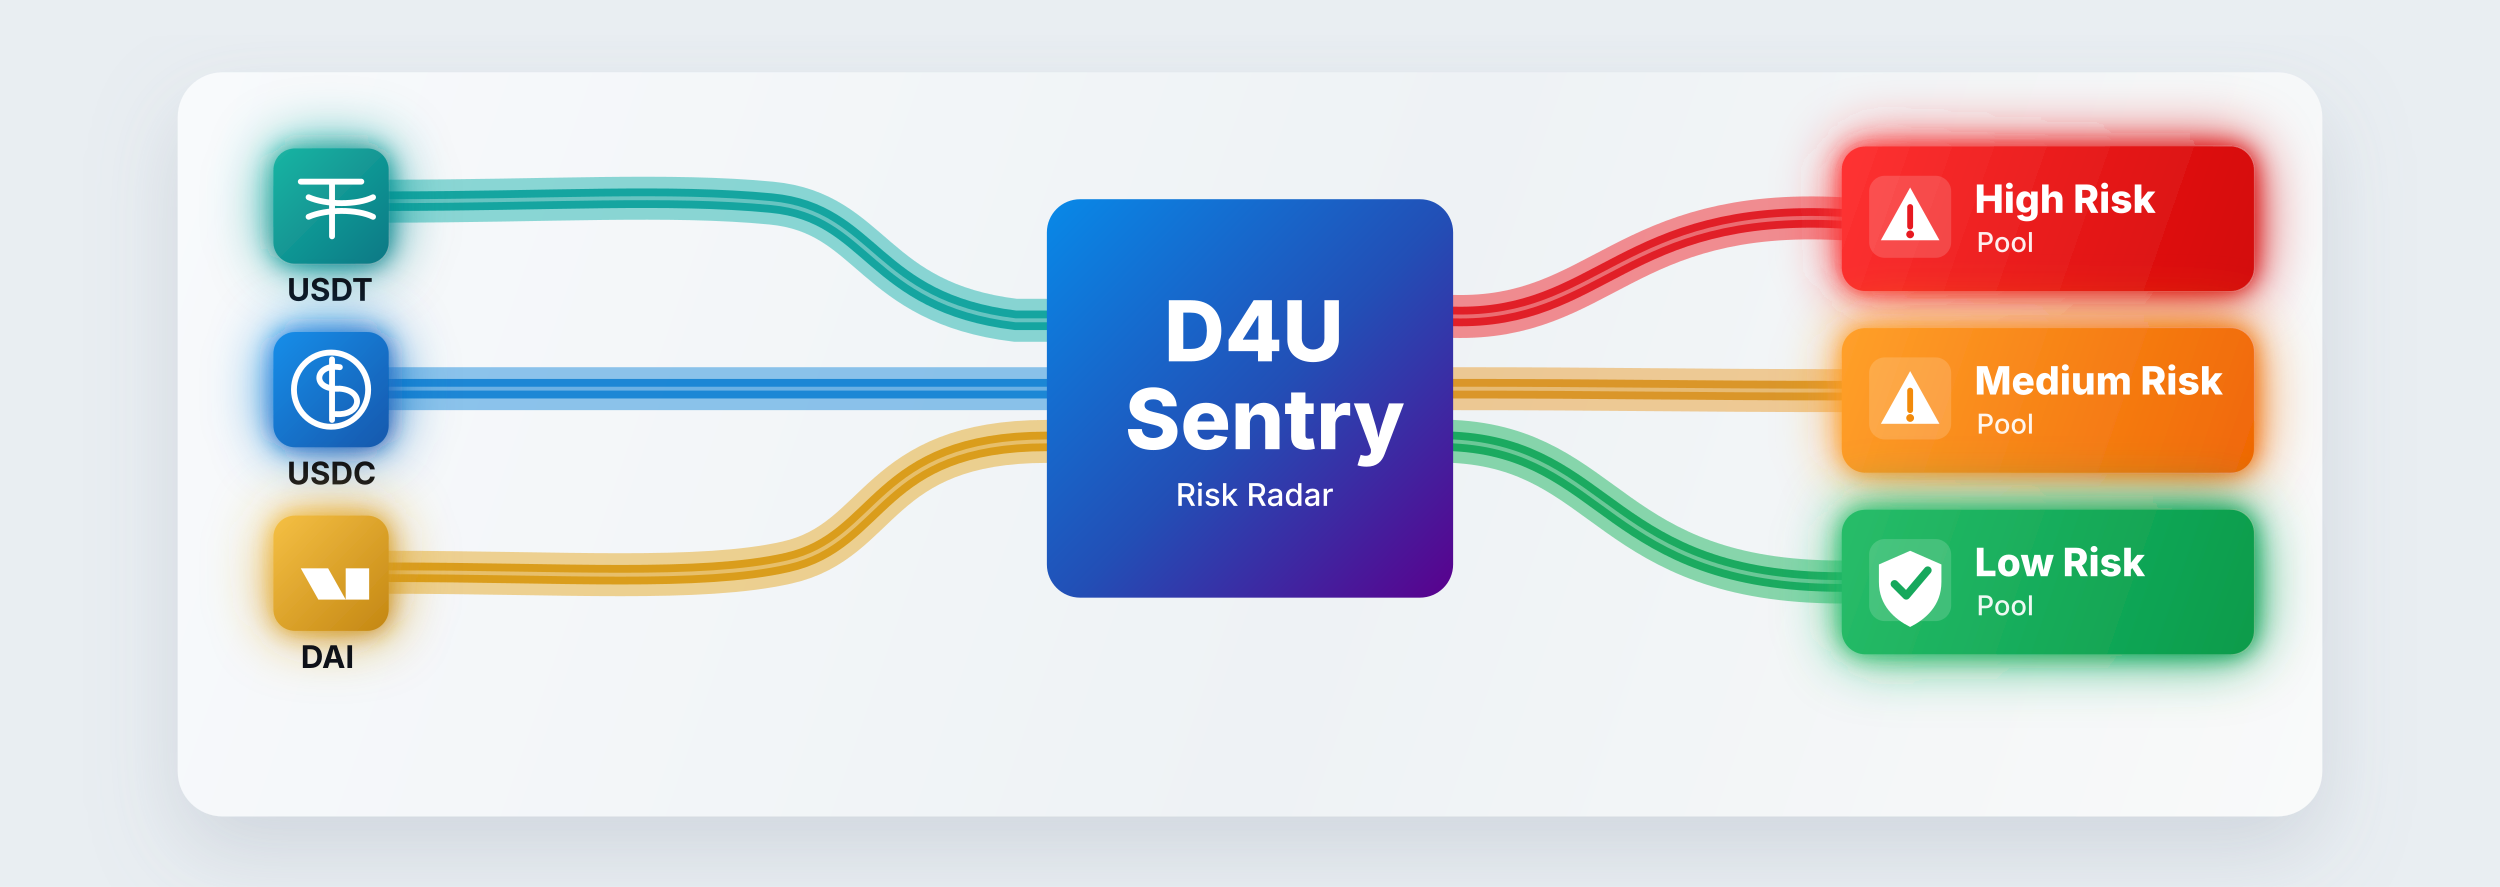
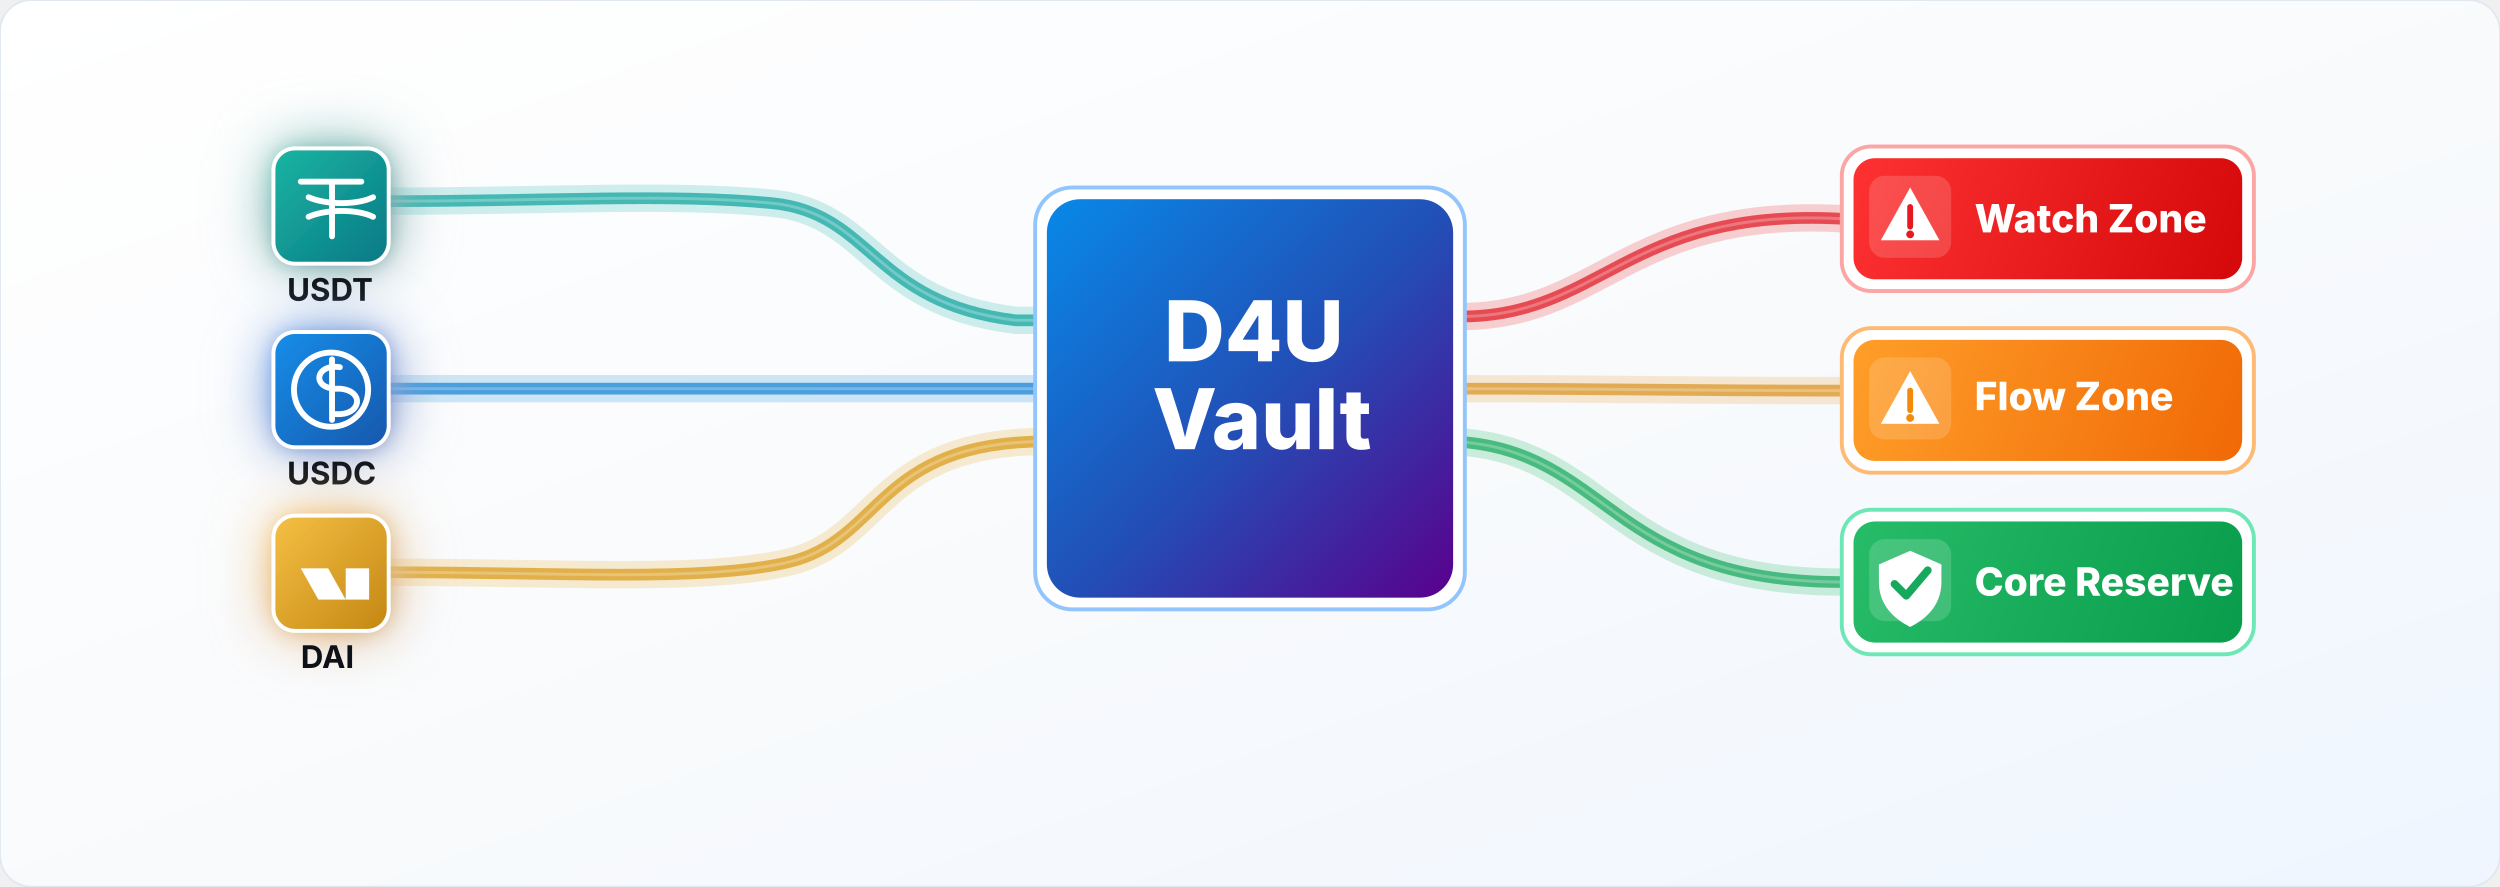
<svg xmlns="http://www.w3.org/2000/svg" width="1280" height="454" viewBox="0 0 1280 454" fill="none">
  <defs>
    <filter id="cardShadow" x="-20%" y="-30%" width="140%" height="160%">
-       <feDropShadow dx="0" dy="18" stdDeviation="22" flood-color="#8C96A8" flood-opacity=".28" />
+       <feDropShadow dx="0" dy="10" stdDeviation="14" flood-color="#64748B" flood-opacity=".12" />
    </filter>
    <filter id="blueGlow" x="-80%" y="-80%" width="260%" height="260%">
      <feGaussianBlur stdDeviation="6" result="b1" />
      <feGaussianBlur stdDeviation="14" result="b2" />
      <feMerge>
        <feMergeNode in="b2" />
        <feMergeNode in="b1" />
        <feMergeNode in="SourceGraphic" />
      </feMerge>
    </filter>
    <filter id="greenGlow" x="-80%" y="-80%" width="260%" height="260%">
      <feGaussianBlur stdDeviation="6" result="b1" />
      <feGaussianBlur stdDeviation="14" result="b2" />
      <feMerge>
        <feMergeNode in="b2" />
        <feMergeNode in="b1" />
        <feMergeNode in="SourceGraphic" />
      </feMerge>
    </filter>
    <filter id="redGlow" x="-80%" y="-80%" width="260%" height="260%">
      <feGaussianBlur stdDeviation="6" result="b1" />
      <feGaussianBlur stdDeviation="14" result="b2" />
      <feMerge>
        <feMergeNode in="b2" />
        <feMergeNode in="b1" />
        <feMergeNode in="SourceGraphic" />
      </feMerge>
    </filter>
    <filter id="goldGlow" x="-80%" y="-80%" width="260%" height="260%">
      <feGaussianBlur stdDeviation="6" result="b1" />
      <feGaussianBlur stdDeviation="14" result="b2" />
      <feMerge>
        <feMergeNode in="b2" />
        <feMergeNode in="b1" />
        <feMergeNode in="SourceGraphic" />
      </feMerge>
    </filter>
+     <linearGradient id="bgVignette" x1="0" y1="0" x2="1" y2="1">
+       <stop offset="0" stop-color="#FFFFFF" />
+       <stop offset=".55" stop-color="#F8FAFC" />
+       <stop offset="1" stop-color="#EFF6FF" />
+     </linearGradient>
    <linearGradient id="panelBg" x1="92" y1="38" x2="1189" y2="417" gradientUnits="userSpaceOnUse">
-       <stop stop-color="#F8FAFC" />
-       <stop offset=".55" stop-color="#EEF2F5" />
-       <stop offset="1" stop-color="#F9FAFA" />
+       <stop stop-color="#FFFFFF" />
+       <stop offset=".55" stop-color="#F8FAFC" />
+       <stop offset="1" stop-color="#EFF6FF" />
    </linearGradient>
    <linearGradient id="centerGrad" x1="536" y1="102" x2="744" y2="306" gradientUnits="userSpaceOnUse">
      <stop stop-color="#0889E8" />
      <stop offset=".52" stop-color="#224FB6" />
      <stop offset="1" stop-color="#5A008D" />
    </linearGradient>
    <linearGradient id="tokenTeal" x1="140" y1="76" x2="199" y2="135" gradientUnits="userSpaceOnUse">
      <stop stop-color="#1BB5A3" />
      <stop offset="1" stop-color="#087885" />
    </linearGradient>
    <linearGradient id="tokenBlue" x1="140" y1="170" x2="199" y2="228" gradientUnits="userSpaceOnUse">
      <stop stop-color="#188EE9" />
      <stop offset="1" stop-color="#1358AD" />
    </linearGradient>
    <linearGradient id="tokenGold" x1="140" y1="264" x2="199" y2="322" gradientUnits="userSpaceOnUse">
      <stop stop-color="#F5C044" />
      <stop offset="1" stop-color="#C48713" />
    </linearGradient>
    <linearGradient id="redCard" x1="943" y1="75" x2="1154" y2="149" gradientUnits="userSpaceOnUse">
      <stop stop-color="#FF3333" />
      <stop offset="1" stop-color="#D30707" />
    </linearGradient>
    <linearGradient id="orangeCard" x1="943" y1="169" x2="1154" y2="242" gradientUnits="userSpaceOnUse">
      <stop stop-color="#FFA02A" />
      <stop offset="1" stop-color="#F06705" />
    </linearGradient>
    <linearGradient id="greenCard" x1="943" y1="262" x2="1154" y2="335" gradientUnits="userSpaceOnUse">
      <stop stop-color="#28BD69" />
      <stop offset="1" stop-color="#079B4B" />
    </linearGradient>
    <radialGradient id="whiteSpark" cx="50%" cy="50%" r="50%">
      <stop offset="0" stop-color="#fff" />
      <stop offset=".5" stop-color="#fff" stop-opacity=".9" />
      <stop offset="1" stop-color="#fff" stop-opacity="0" />
    </radialGradient>
+     <symbol id="logo-usdt" viewBox="0 0 32 32">
+       <circle cx="16" cy="16" r="16" fill="#26A17B" />
+       <path fill="#fff" d="M17.922 17.383v-.002c-.11.008-.677.042-1.942.042-1.01 0-1.721-.03-1.971-.042v.003c-3.888-.171-6.79-.848-6.79-1.658 0-.809 2.902-1.486 6.79-1.66v2.644c.254.018 1.006.054 1.984.054 1.012 0 1.768-.038 1.984-.054v-2.643c3.888.173 6.789.85 6.789 1.658 0 .81-2.902 1.485-6.789 1.657m0-3.677v-2.366a59.14 59.14 0 0 0-1.984-.054c-1.012 0-1.768.037-1.984.054v2.365c-3.179.145-5.579 1.006-5.579 1.916 0 .909 2.4 1.771 5.579 1.916v3.876a59.15 59.15 0 0 0 1.984.054c1.012 0 1.768-.037 1.984-.054v-3.876c3.179-.145 5.579-1.006 5.579-1.916 0-.91-2.401-1.771-5.579-1.916" />
+     </symbol>
+     <symbol id="logo-usdc" viewBox="0 0 32 32">
+       <circle cx="16" cy="16" r="16" fill="#2775CA" />
+       <path fill="#fff" d="M20.8 18.5c0-2.3-1.4-3.1-4.1-3.4-2-.2-2.4-.8-2.4-1.5 0-.8.7-1.3 1.9-1.3 1.1 0 1.7.5 2 1.2h1.8c-.2-1.8-1.6-2.9-3.6-3V9h-1.6v1.2c-1.8.3-3.2 1.5-3.2 3.3 0 2.2 1.4 3 4 3.2 2 .3 2.5.8 2.5 1.6 0 .9-.8 1.4-2 1.4-1.6 0-2.3-.7-2.6-1.5h-1.8c.3 1.9 1.7 3 4 3.1V23h1.6v-1.2c2-.3 3.4-1.5 3.4-3.3z" />
+     </symbol>
+     <symbol id="logo-dai" viewBox="0 0 32 32">
+       <circle cx="16" cy="16" r="16" fill="#F5AC37" />
+       <path fill="#fff" d="M11.2 8.2h4.4c4.7 0 7.8 2.9 7.8 7.6s-3.1 7.6-7.8 7.6h-4.4V8.2zm4 12.1c2.9 0 4.7-1.7 4.7-4.5s-1.8-4.5-4.7-4.5h-1.9v9h1.9z" />
+       <rect fill="#fff" x="20.1" y="10.2" width="2.3" height="11.6" rx=".4" />
+       <rect fill="#fff" x="23.6" y="10.2" width="2.3" height="11.6" rx=".4" />
+     </symbol>
    <path id="tealPath" d="M199 103 C280 103 343 99 395 104 C447 109 446 155 520 164 L536 164" />
    <path id="bluePath" d="M199 199 C315 199 424 199 536 199" />
    <path id="goldPath" d="M199 293 C288 293 359 298 403 288 C452 277 448 226 536 226" />
    <path id="redPath" d="M744 162 C820 164 831 106 943 112" />
    <path id="orangePath" d="M744 199 C825 199 865 200 943 200" />
    <path id="greenPath" d="M744 226 C824 230 823 298 943 298" />
    <style>
      .tokenText { fill:#0E1118; font:700 16px Inter, Arial, sans-serif; }
      .legend { fill:#101318; font:500 16px Inter, Arial, sans-serif; }
      .riskTitle { fill:#fff; font:800 20px Inter, Arial, sans-serif; }
      .riskSub { fill:#fff; font:500 14px Inter, Arial, sans-serif; opacity:.92; }
      .centerBig { fill:#fff; font:800 43px Inter, Arial, sans-serif; }
      .centerSmall { fill:#fff; font:500 16px Inter, Arial, sans-serif; }
-       .pipeBase { stroke-width:22; fill:none; stroke-linecap:round; opacity:.52; }
-       .pipeInner { stroke-width:10; fill:none; stroke-linecap:round; opacity:.95; }
-       .pipeHighlight { stroke:#fff; stroke-width:2; fill:none; stroke-linecap:round; opacity:.35; }
+       .pipeBase { stroke-width:14; fill:none; stroke-linecap:round; opacity:.22; }
+       .pipeInner { stroke-width:6; fill:none; stroke-linecap:round; opacity:.72; }
+       .pipeHighlight { stroke:#fff; stroke-width:1.5; fill:none; stroke-linecap:round; opacity:.25; }
      .spark { fill:url(#whiteSpark); opacity:0; }
      .flow { fill:#fff; opacity:0; filter:url(#blueGlow); }
      .lineFlow { stroke:#fff; stroke-width:3; fill:none; stroke-linecap:round; stroke-dasharray:22 260; opacity:0; }
      .flowTeal { filter:url(#blueGlow); }
      .flowBlue { filter:url(#blueGlow); }
      .flowGold { filter:url(#goldGlow); }
      .flowRed { filter:url(#redGlow); }
      .flowGreen { filter:url(#greenGlow); }

      .trail { animation: trail 3s linear infinite; }
      .trail.delay1 { animation-delay:.15s; }
      .trail.delay2 { animation-delay:.3s; }
      .trail.delay3 { animation-delay:1.25s; }
      .trail.delay4 { animation-delay:1.45s; }
      .trail.delay5 { animation-delay:1.65s; }

      @keyframes trail {
        0%, 8%, 100% { opacity:0; stroke-dashoffset:260; }
        20% { opacity:.9; }
        55% { opacity:.45; stroke-dashoffset:0; }
        70% { opacity:0; }
      }

      .particle {
        animation: particleOpacity 3s linear infinite;
      }
      @keyframes particleOpacity {
        0%,100% { opacity:0; }
        15%,70% { opacity:.95; }
      }

      .centerPulse { animation:centerPulse 3s ease-in-out infinite; transform-origin:640px 204px; }
      @keyframes centerPulse {
-         0%,100% { transform:scale(1); filter: drop-shadow(0 18px 28px rgba(43,69,144,.28));}
-         50% { transform:scale(1.018); filter: drop-shadow(0 22px 34px rgba(43,69,144,.38));}
+         0%,100% { transform:scale(1); filter: drop-shadow(0 10px 18px rgba(37,99,235,.14));}
+         50% { transform:scale(1.018); filter: drop-shadow(0 14px 24px rgba(37,99,235,.2));}
      }

      .riskPulse1 { animation: riskPulse 3s ease-in-out infinite 1.35s; transform-origin:1048px 112px; }
      .riskPulse2 { animation: riskPulse 3s ease-in-out infinite 1.55s; transform-origin:1048px 205px; }
      .riskPulse3 { animation: riskPulse 3s ease-in-out infinite 1.75s; transform-origin:1048px 298px; }
      @keyframes riskPulse {
        0%,100% { transform:scale(1); opacity:1; }
        50% { transform:scale(1.025); opacity:.96; }
      }
    </style>
  </defs>
-   <rect width="1280" height="454" fill="#E9EEF2" />
-   <rect x="91" y="37" width="1098" height="381" rx="23" fill="url(#panelBg)" filter="url(#cardShadow)" />
+   <rect width="1280" height="454" rx="16" fill="url(#bgVignette)" stroke="#E2E8F0" stroke-width="1" />
  <use href="#tealPath" class="pipeBase" stroke="#27B7B1" />
  <use href="#tealPath" class="pipeInner" stroke="#10A39D" />
  <use href="#tealPath" class="pipeHighlight" />
  <use href="#bluePath" class="pipeBase" stroke="#2A92DC" />
  <use href="#bluePath" class="pipeInner" stroke="#1784D4" />
  <use href="#bluePath" class="pipeHighlight" />
  <use href="#goldPath" class="pipeBase" stroke="#E7AC30" />
  <use href="#goldPath" class="pipeInner" stroke="#D99A16" />
  <use href="#goldPath" class="pipeHighlight" />
  <use href="#redPath" class="pipeBase" stroke="#EF2D32" />
  <use href="#redPath" class="pipeInner" stroke="#E11922" />
  <use href="#redPath" class="pipeHighlight" />
  <use href="#orangePath" class="pipeBase" stroke="#EAA13A" />
  <use href="#orangePath" class="pipeInner" stroke="#D99424" />
  <use href="#orangePath" class="pipeHighlight" />
  <use href="#greenPath" class="pipeBase" stroke="#24B965" />
  <use href="#greenPath" class="pipeInner" stroke="#16A85C" />
  <use href="#greenPath" class="pipeHighlight" />
  <use href="#tealPath" class="lineFlow flowTeal trail" stroke="#E9FFFF" />
  <use href="#bluePath" class="lineFlow flowBlue trail delay1" stroke="#EAF7FF" />
  <use href="#goldPath" class="lineFlow flowGold trail delay2" stroke="#FFF5CB" />
  <use href="#redPath" class="lineFlow flowRed trail delay3" stroke="#FFECEC" />
  <use href="#orangePath" class="lineFlow flowGold trail delay4" stroke="#FFF0C8" />
  <use href="#greenPath" class="lineFlow flowGreen trail delay5" stroke="#EFFFF5" />
  <circle r="4" class="flow particle flowTeal">
    <animateMotion dur="3s" repeatCount="indefinite">
      <mpath href="#tealPath" />
    </animateMotion>
  </circle>
  <circle r="3" class="flow particle flowTeal">
    <animateMotion dur="3s" begin=".28s" repeatCount="indefinite">
      <mpath href="#tealPath" />
    </animateMotion>
  </circle>
  <circle r="4" class="flow particle flowBlue">
    <animateMotion dur="3s" begin=".15s" repeatCount="indefinite">
      <mpath href="#bluePath" />
    </animateMotion>
  </circle>
  <circle r="3" class="flow particle flowBlue">
    <animateMotion dur="3s" begin=".44s" repeatCount="indefinite">
      <mpath href="#bluePath" />
    </animateMotion>
  </circle>
  <circle r="4" class="flow particle flowGold">
    <animateMotion dur="3s" begin=".3s" repeatCount="indefinite">
      <mpath href="#goldPath" />
    </animateMotion>
  </circle>
  <circle r="3" class="flow particle flowGold">
    <animateMotion dur="3s" begin=".62s" repeatCount="indefinite">
      <mpath href="#goldPath" />
    </animateMotion>
  </circle>
  <circle r="4" class="flow particle flowRed">
    <animateMotion dur="3s" begin="1.25s" repeatCount="indefinite">
      <mpath href="#redPath" />
    </animateMotion>
  </circle>
  <circle r="3" class="flow particle flowRed">
    <animateMotion dur="3s" begin="1.54s" repeatCount="indefinite">
      <mpath href="#redPath" />
    </animateMotion>
  </circle>
  <circle r="4" class="flow particle flowGold">
    <animateMotion dur="3s" begin="1.45s" repeatCount="indefinite">
      <mpath href="#orangePath" />
    </animateMotion>
  </circle>
  <circle r="3" class="flow particle flowGold">
    <animateMotion dur="3s" begin="1.73s" repeatCount="indefinite">
      <mpath href="#orangePath" />
    </animateMotion>
  </circle>
  <circle r="4" class="flow particle flowGreen">
    <animateMotion dur="3s" begin="1.65s" repeatCount="indefinite">
      <mpath href="#greenPath" />
    </animateMotion>
  </circle>
  <circle r="3" class="flow particle flowGreen">
    <animateMotion dur="3s" begin="1.93s" repeatCount="indefinite">
      <mpath href="#greenPath" />
    </animateMotion>
  </circle>
  <g>
-     <rect x="140" y="76" width="59" height="59" rx="11" fill="url(#tokenTeal)" filter="url(#blueGlow)" />
+     <rect x="140" y="76" width="59" height="59" rx="11" fill="url(#tokenTeal)" filter="url(#blueGlow)" stroke="#FFFFFF" stroke-width="2" />
    <path d="M154 93h31M170 94v27M158 101c9 4 25 4 33 0M158 111c9-4 25-4 33 0" stroke="#fff" stroke-width="3" stroke-linecap="round" />
    <text x="147" y="154" class="tokenText">USDT</text>
-     <rect x="140" y="170" width="59" height="59" rx="11" fill="url(#tokenBlue)" filter="url(#blueGlow)" />
+     <rect x="140" y="170" width="59" height="59" rx="11" fill="url(#tokenBlue)" filter="url(#blueGlow)" stroke="#FFFFFF" stroke-width="2" />
    <circle cx="169.5" cy="199.5" r="19" stroke="#fff" stroke-width="3" />
    <path d="M174 188c-13-2-15 12 0 11 13 1 11 14-2 13M170 184v31" stroke="#fff" stroke-width="3" stroke-linecap="round" />
    <text x="147" y="248" class="tokenText">USDC</text>
-     <rect x="140" y="264" width="59" height="59" rx="11" fill="url(#tokenGold)" filter="url(#goldGlow)" />
+     <rect x="140" y="264" width="59" height="59" rx="11" fill="url(#tokenGold)" filter="url(#goldGlow)" stroke="#FFFFFF" stroke-width="2" />
    <path d="M154 291h14l9 16h-14l-9-16zm23 0h12v16h-12z" fill="#fff" />
    <text x="154" y="342" class="tokenText">DAI</text>
  </g>
  <g class="centerPulse">
+     <rect x="530" y="96" width="220" height="216" rx="19" fill="#FFFFFF" stroke="#93C5FD" stroke-width="2" />
    <rect x="536" y="102" width="208" height="204" rx="17" fill="url(#centerGrad)" />
    <text x="596" y="185" class="centerBig">D4U</text>
-     <text x="576" y="230" class="centerBig">Sentry</text>
-     <text x="602" y="259" class="centerSmall">Risk Radar</text>
+     <text x="590" y="230" class="centerBig">Vault</text>
  </g>
  <g class="riskPulse1">
-     <rect x="943" y="75" width="211" height="74" rx="12" fill="url(#redCard)" filter="url(#redGlow)" />
+     <rect x="943" y="75" width="211" height="74" rx="15" fill="#FFFFFF" stroke="#FCA5A5" stroke-width="2" />
+     <rect x="949" y="81" width="199" height="62" rx="11" fill="url(#redCard)" />
    <rect x="957" y="90" width="42" height="42" rx="8" fill="#fff" opacity=".16" />
    <path d="M978 96l15 27h-30l15-27z" fill="#fff" />
    <circle cx="978" cy="120" r="2" fill="#E71920" />
    <path d="M978 106v10" stroke="#E71920" stroke-width="3" stroke-linecap="round" />
-     <text x="1011" y="109" class="riskTitle">High Risk</text>
-     <text x="1012" y="129" class="riskSub">Pool</text>
+     <text x="1011" y="119" class="riskTitle">Watch Zone</text>
  </g>
  <g class="riskPulse2">
-     <rect x="943" y="168" width="211" height="74" rx="12" fill="url(#orangeCard)" filter="url(#goldGlow)" />
+     <rect x="943" y="168" width="211" height="74" rx="15" fill="#FFFFFF" stroke="#FDBA74" stroke-width="2" />
+     <rect x="949" y="174" width="199" height="62" rx="11" fill="url(#orangeCard)" />
    <rect x="957" y="183" width="42" height="42" rx="8" fill="#fff" opacity=".16" />
    <path d="M978 190l15 27h-30l15-27z" fill="#fff" />
    <circle cx="978" cy="214" r="2" fill="#F28A0A" />
    <path d="M978 200v10" stroke="#F28A0A" stroke-width="3" stroke-linecap="round" />
-     <text x="1011" y="202" class="riskTitle">Medium Risk</text>
-     <text x="1012" y="222" class="riskSub">Pool</text>
+     <text x="1011" y="210" class="riskTitle">Flow Zone</text>
  </g>
  <g class="riskPulse3">
-     <rect x="943" y="261" width="211" height="74" rx="12" fill="url(#greenCard)" filter="url(#greenGlow)" />
+     <rect x="943" y="261" width="211" height="74" rx="15" fill="#FFFFFF" stroke="#6EE7B7" stroke-width="2" />
+     <rect x="949" y="267" width="199" height="62" rx="11" fill="url(#greenCard)" />
    <rect x="957" y="276" width="42" height="42" rx="8" fill="#fff" opacity=".16" />
    <path d="M978 282l16 7v9c0 12-8 19-16 23-8-4-16-11-16-23v-9l16-7z" fill="#fff" />
    <path d="M970 299l6 6 11-13" stroke="#16A85C" stroke-width="4" stroke-linecap="round" stroke-linejoin="round" />
-     <text x="1011" y="295" class="riskTitle">Low Risk</text>
-     <text x="1012" y="315" class="riskSub">Pool</text>
+     <text x="1011" y="305" class="riskTitle">Core Reserve</text>
  </g>
</svg>
